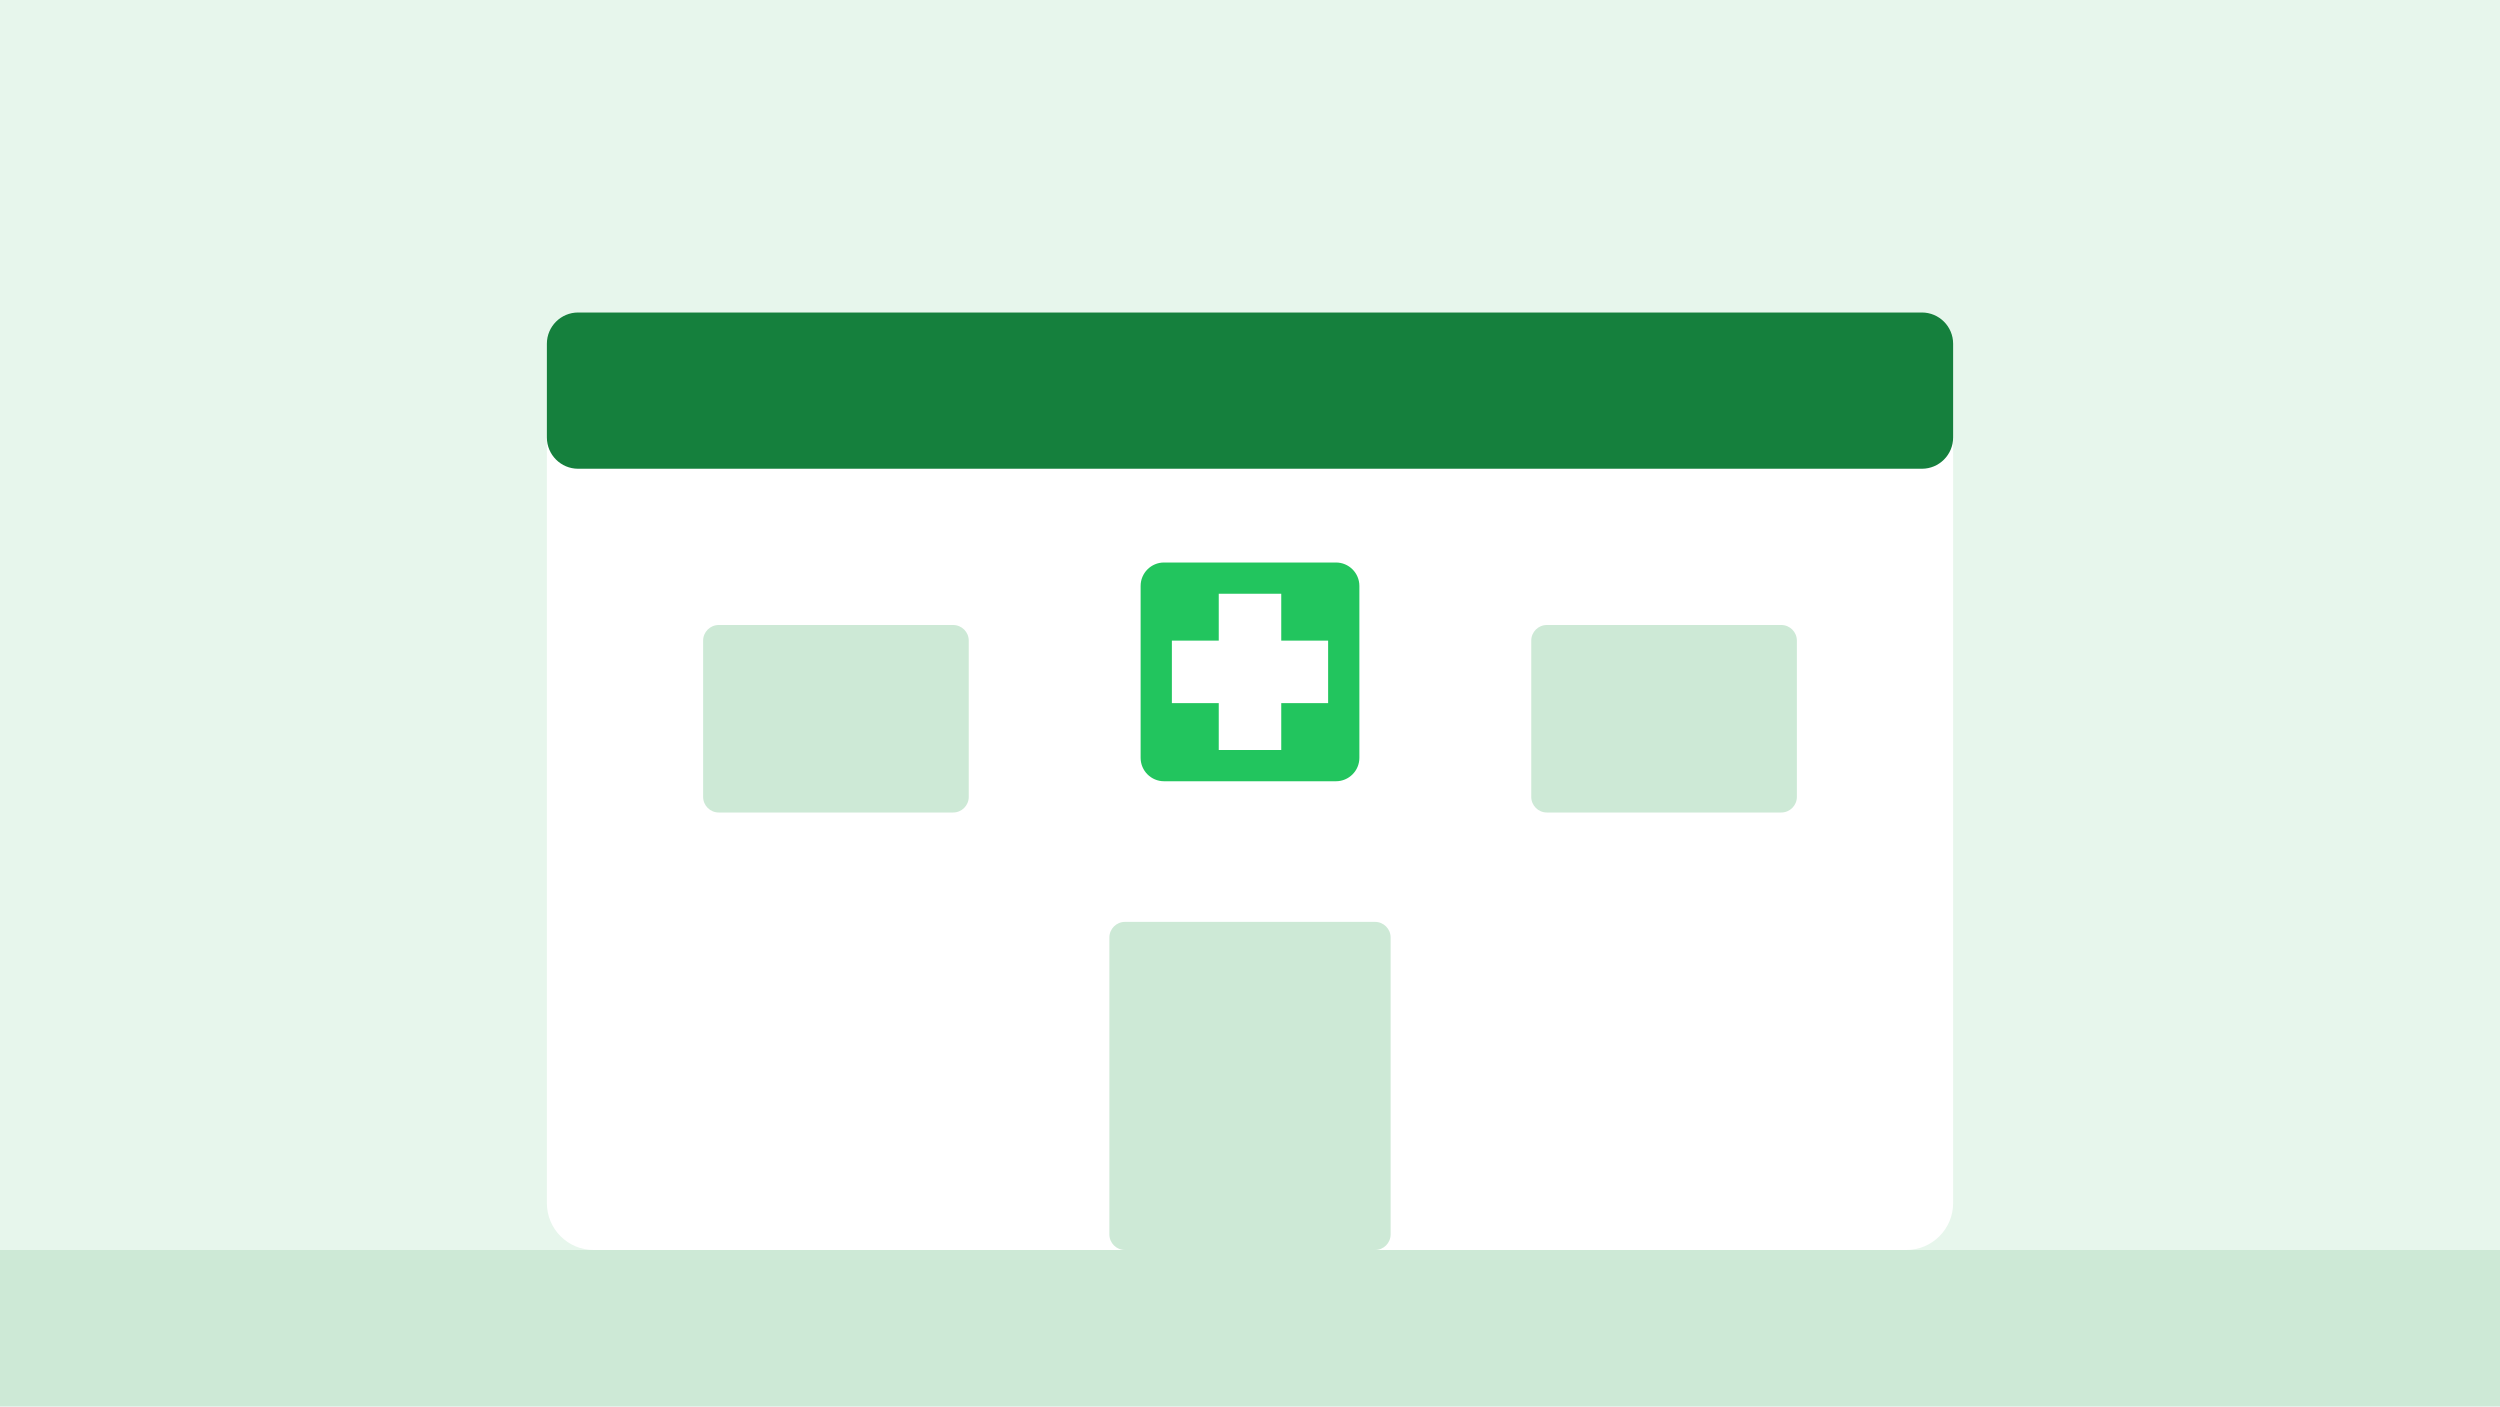
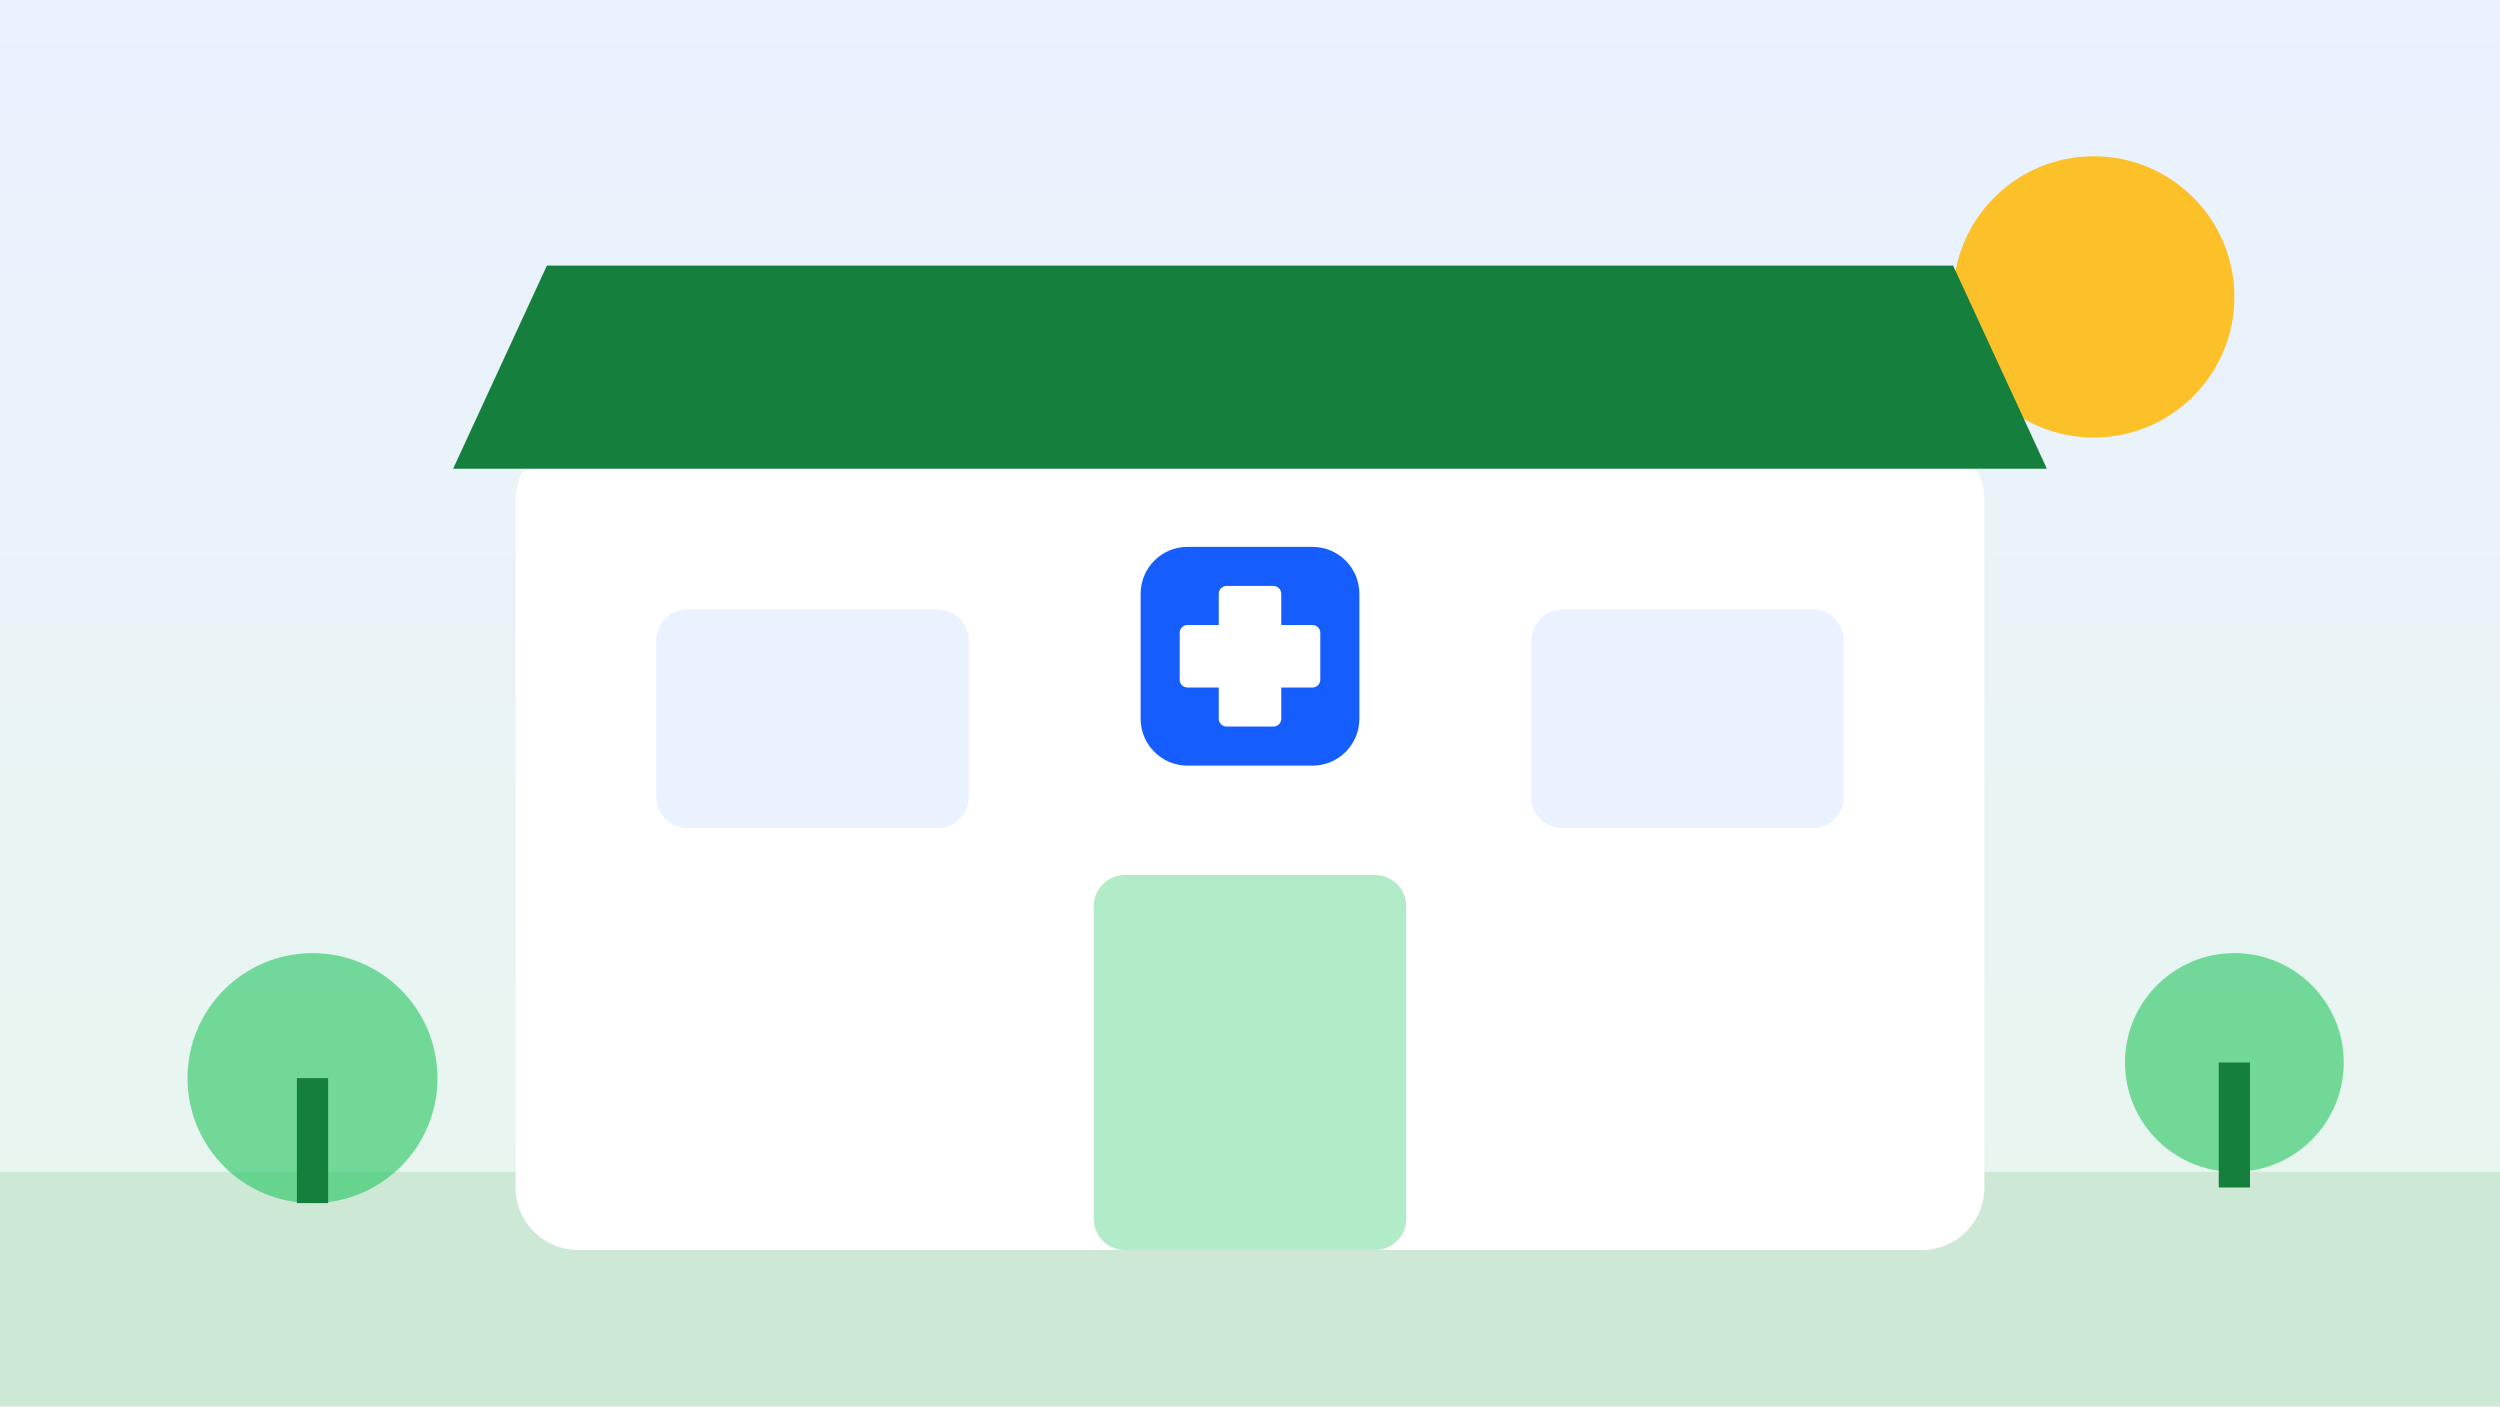
<svg xmlns="http://www.w3.org/2000/svg" viewBox="0 0 320 180">
-   <rect width="320" height="180" fill="#E7F6EC" />
-   <rect x="70" y="50" width="180" height="110" rx="6" fill="#fff" />
-   <rect x="70" y="40" width="180" height="20" rx="4" fill="#15803D" />
-   <rect x="146" y="72" width="28" height="28" rx="3" fill="#22C55E" />
-   <rect x="156" y="76" width="8" height="20" fill="#fff" />
-   <rect x="150" y="82" width="20" height="8" fill="#fff" />
-   <rect x="90" y="80" width="34" height="24" rx="2" fill="#CDE9D6" />
-   <rect x="196" y="80" width="34" height="24" rx="2" fill="#CDE9D6" />
-   <rect x="142" y="118" width="36" height="42" rx="2" fill="#CDE9D6" />
-   <rect y="160" width="320" height="20" fill="#CDE9D6" />
+   <defs>
+     <linearGradient id="s" x1="0" y1="0" x2="0" y2="1">
+       <stop offset="0" stop-color="#EAF1FF" />
+       <stop offset="1" stop-color="#E7F6EC" />
+     </linearGradient>
+   </defs>
+   <rect width="320" height="180" fill="url(#s)" />
+   <circle cx="268" cy="38" r="18" fill="#FFB703" opacity=".85" />
+   <rect y="150" width="320" height="30" fill="#CDE9D6" />
+   <rect x="66" y="56" width="188" height="104" rx="8" fill="#fff" />
+   <path d="M58 60h204l-12-26H70z" fill="#15803D" />
+   <rect x="146" y="70" width="28" height="28" rx="6" fill="#155DFC" />
+   <rect x="156" y="75" width="8" height="18" rx="1" fill="#fff" />
+   <rect x="151" y="80" width="18" height="8" rx="1" fill="#fff" />
+   <rect x="84" y="78" width="40" height="28" rx="4" fill="#EAF1FF" />
+   <rect x="196" y="78" width="40" height="28" rx="4" fill="#EAF1FF" />
+   <rect x="140" y="112" width="40" height="48" rx="4" fill="#22C55E" opacity=".35" />
+   <circle cx="40" cy="138" r="16" fill="#22C55E" opacity=".6" />
+   <rect x="38" y="138" width="4" height="16" fill="#15803D" />
+   <circle cx="286" cy="136" r="14" fill="#22C55E" opacity=".6" />
+   <rect x="284" y="136" width="4" height="16" fill="#15803D" />
</svg>
